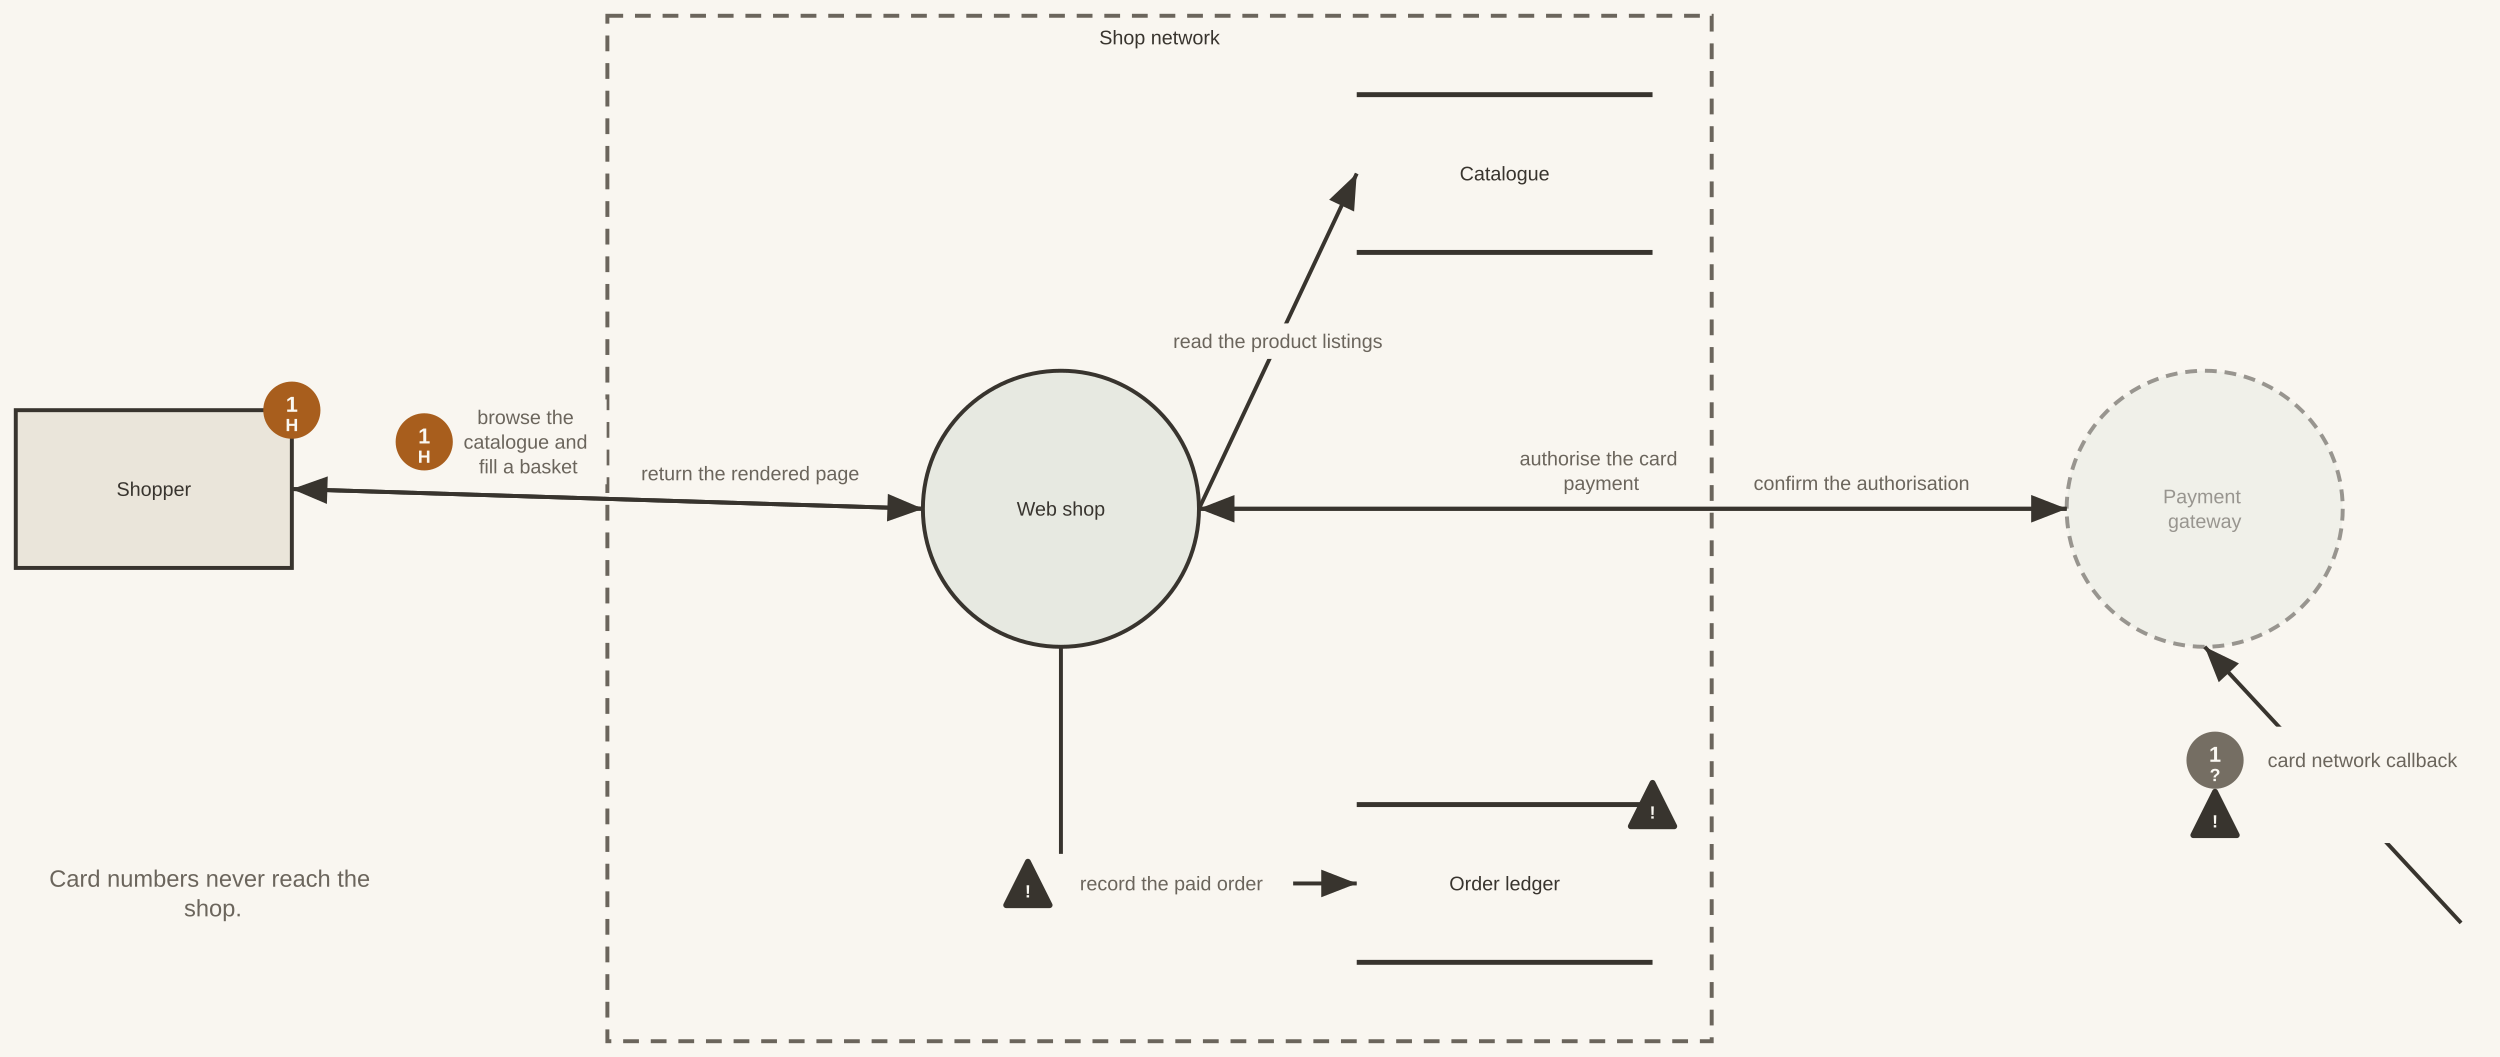
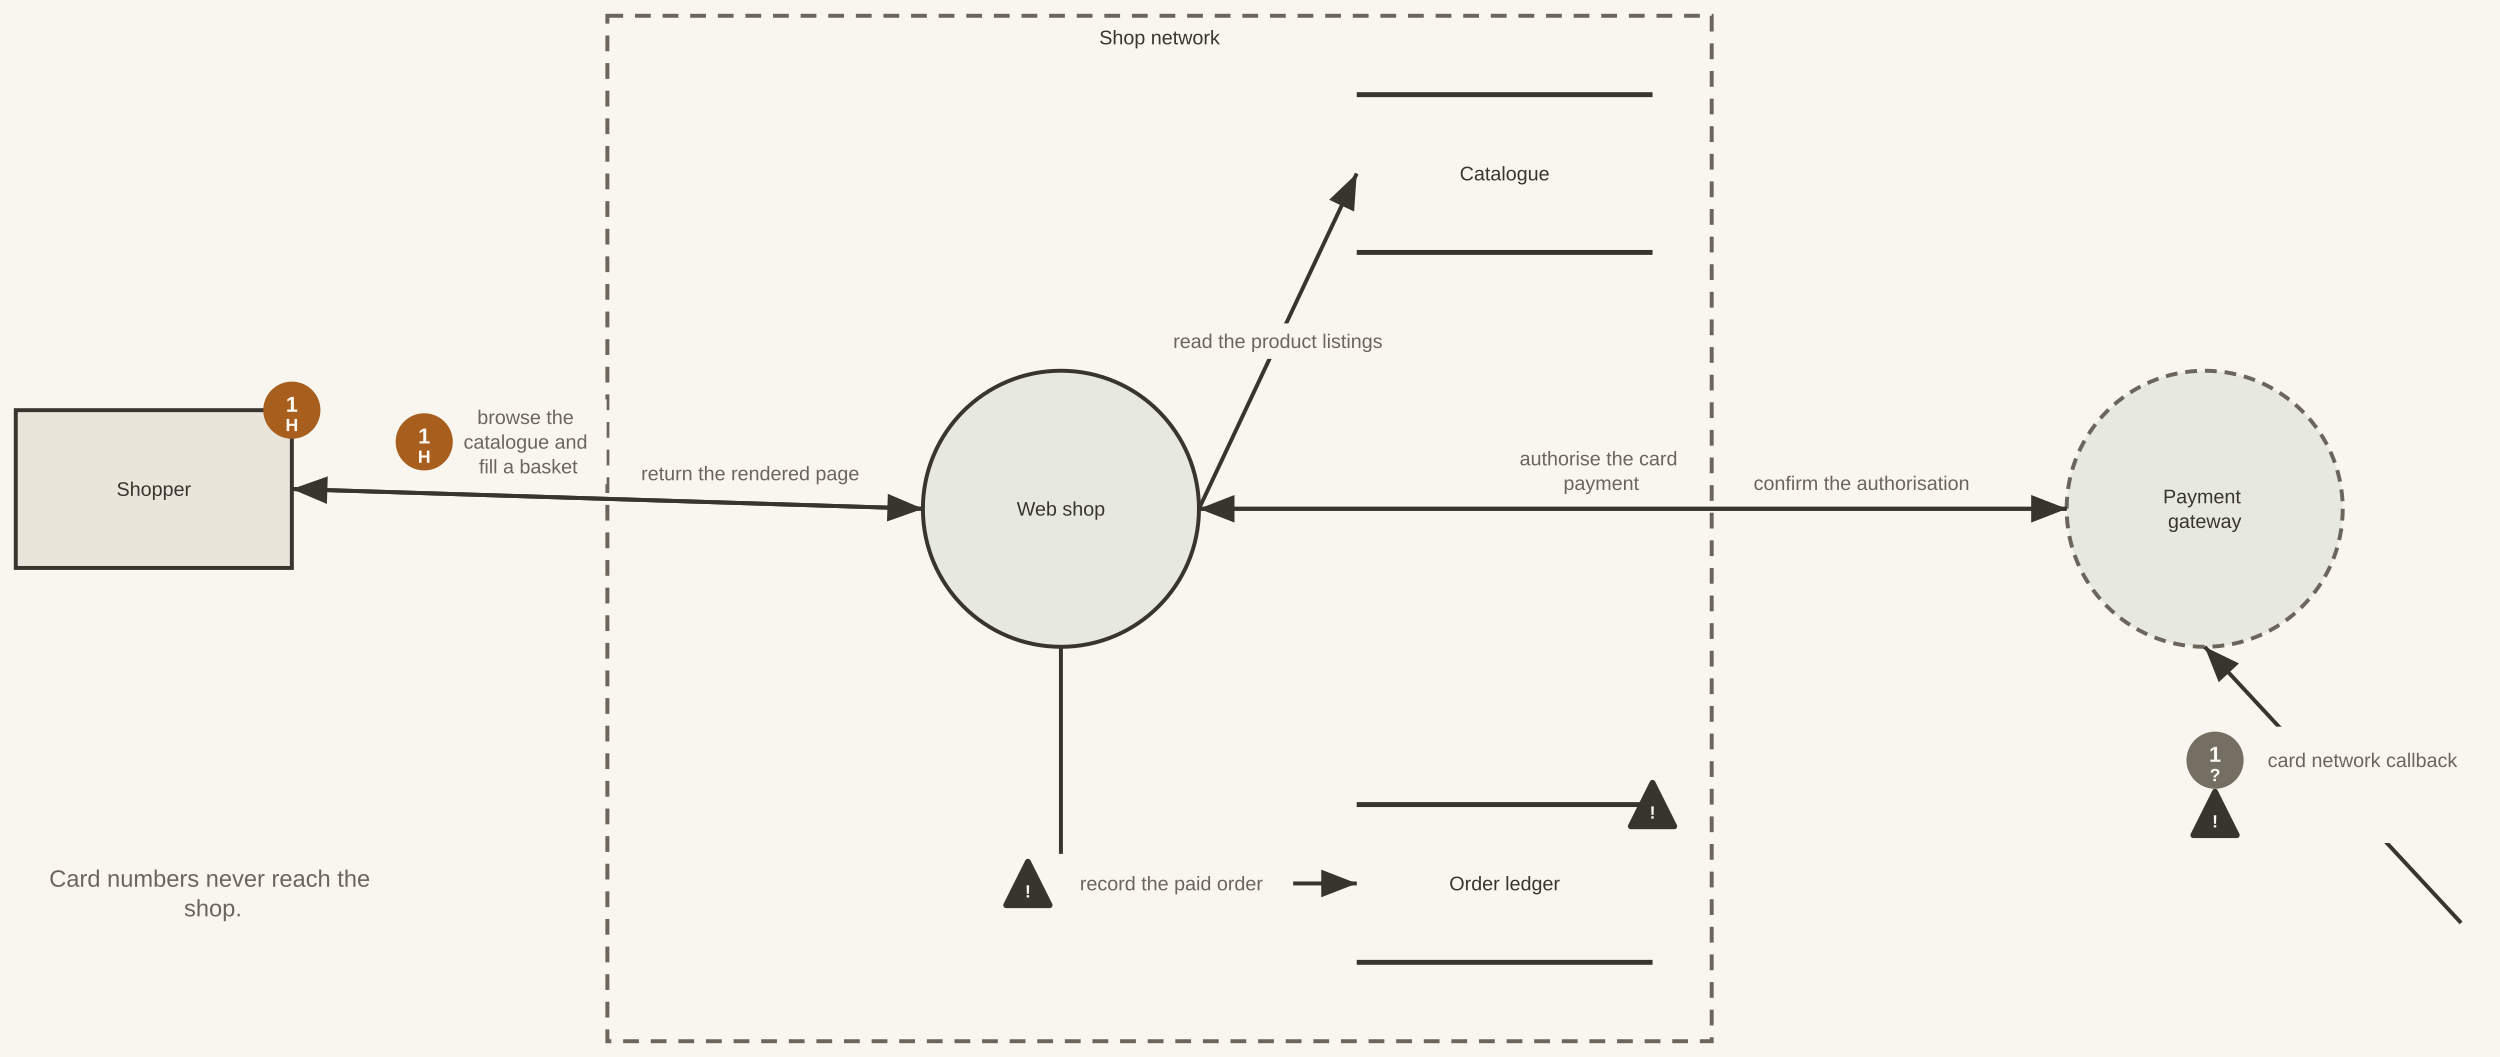
<svg xmlns="http://www.w3.org/2000/svg" viewBox="-8 12 1267.75 536" width="1267.75" height="536">
  <rect x="-8" y="12" width="1267.75" height="536" fill="#F9F6F0" />
  <style>.saer-diagram-element {
  font-family: "Liberation Sans";
}
.saer-diagram-shape {
  fill: #FAF8F2;
  stroke: #38342E;
  stroke-width: 2;
}
.saer-diagram-actor {
  fill: #EAE5DA;
}
.saer-diagram-process {
  fill: #E7E9E1;
}
.saer-diagram-store {
  fill: none;
  stroke-width: 2.5;
}
.saer-diagram-boundary-box,
.saer-diagram-boundary-curve {
  fill: none;
  stroke: #6B655C;
  stroke-width: 2;
  stroke-dasharray: 8 6;
}
- .saer-diagram-out-of-scope {
-   opacity: 0.5;
- }
- .saer-diagram-out-of-scope .saer-diagram-shape {
-   stroke-dasharray: 6 4;
- }
.saer-diagram-label {
  fill: #38342E;
  font-size: 10px;
  font-weight: 500;
  text-anchor: middle;
  dominant-baseline: central;
}
.saer-diagram-note {
  fill: #6B655C;
  font-size: 12px;
  text-anchor: middle;
  dominant-baseline: central;
}
.saer-diagram-flow {
  fill: none;
}
.saer-diagram-flow-arrow {
  fill: #38342E;
  stroke: none;
}
.saer-diagram-flow-label {
  fill: #6B655C;
  font-size: 10px;
  text-anchor: middle;
  dominant-baseline: central;
}
.saer-diagram-flow-backing {
  fill: #F9F6F0;
  stroke: none;
+ }
+ .saer-diagram-out-of-scope .saer-diagram-shape {
+   stroke: #6B655C;
+   stroke-dasharray: 6 4;
+ }
+ .saer-diagram-out-of-scope .saer-diagram-flow-arrow {
+   fill: #6B655C;
+ }
+ .saer-diagram-out-of-scope .saer-diagram-label {
+   fill: #38342E;
}
.saer-diagram-badge {
  stroke: #FAF8F2;
  stroke-width: 3;
}
.saer-diagram-badge-count {
  fill: #FAF8F2;
  stroke: none;
  font-weight: 600;
  text-anchor: middle;
  dominant-baseline: central;
}
.saer-diagram-badge-primary .saer-diagram-badge-count {
  font-size: 11px;
}
.saer-diagram-badge-secondary .saer-diagram-badge-count {
  font-size: 9px;
}
.saer-diagram-badge-mark {
  fill: #FAF8F2;
  stroke: none;
  font-size: 9px;
  font-weight: 700;
  text-anchor: middle;
  dominant-baseline: central;
}
.saer-diagram-badge-flag {
  stroke-linejoin: round;
}
.saer-diagram-tone-critical {
  fill: #C14339;
}
.saer-diagram-tone-high {
  fill: #A85E1D;
}
.saer-diagram-tone-medium {
  fill: #46788A;
}
.saer-diagram-tone-low {
  fill: #4B6B50;
}
.saer-diagram-tone-neutral {
  fill: #756E63;
}
.saer-diagram-tone-flag {
  fill: #38342E;
}

.saer-diagram-tone-low { fill: #4B6B50; stroke: #4B6B50; stroke-width: 3; }
.saer-diagram-tone-low ~ .saer-diagram-badge-count, .saer-diagram-tone-low ~ .saer-diagram-badge-mark { fill: #FAF8F2; }
.saer-diagram-tone-medium { fill: #46788A; stroke: #46788A; stroke-width: 3; }
.saer-diagram-tone-medium ~ .saer-diagram-badge-count, .saer-diagram-tone-medium ~ .saer-diagram-badge-mark { fill: #FAF8F2; }
.saer-diagram-tone-high { fill: #A85E1D; stroke: #A85E1D; stroke-width: 3; }
.saer-diagram-tone-high ~ .saer-diagram-badge-count, .saer-diagram-tone-high ~ .saer-diagram-badge-mark { fill: #FAF8F2; }
.saer-diagram-tone-critical { fill: #C14339; stroke: #C14339; stroke-width: 3; }
.saer-diagram-tone-critical ~ .saer-diagram-badge-count, .saer-diagram-tone-critical ~ .saer-diagram-badge-mark { fill: #FAF8F2; }
.saer-diagram-tone-neutral { fill: #756E63; stroke: #756E63; stroke-width: 3; }
.saer-diagram-tone-neutral ~ .saer-diagram-badge-count, .saer-diagram-tone-neutral ~ .saer-diagram-badge-mark { fill: #FAF8F2; }
.saer-diagram-tone-flag { fill: #38342E; stroke: #38342E; stroke-width: 3; }
.saer-diagram-tone-flag ~ .saer-diagram-badge-count, .saer-diagram-tone-flag ~ .saer-diagram-badge-mark { fill: #FAF8F2; }</style>
  <g transform="translate(300, 20)">
    <g class="saer-diagram-element">
      <rect class="saer-diagram-shape saer-diagram-boundary-box" width="560" height="520" />
      <text class="saer-diagram-label" x="280" y="11">
        <tspan x="280" dy="0">Shop network</tspan>
      </text>
    </g>
  </g>
  <g transform="translate(0, 220)">
    <g class="saer-diagram-element">
      <rect class="saer-diagram-shape saer-diagram-actor" width="140" height="80" />
      <text class="saer-diagram-label" x="70" y="40">
        <tspan x="70" dy="0">Shopper</tspan>
      </text>
      <g class="saer-diagram-badge" transform="translate(140, 0)">
        <g class="saer-diagram-badge-primary">
          <circle class="saer-diagram-tone-high" r="13" />
          <text class="saer-diagram-badge-count" y="-3">1</text>
          <text class="saer-diagram-badge-mark" y="7.5">H</text>
        </g>
      </g>
    </g>
  </g>
  <g transform="translate(460, 200)">
    <g class="saer-diagram-element">
      <ellipse class="saer-diagram-shape saer-diagram-process" cx="70" cy="70" rx="70" ry="70" />
      <text class="saer-diagram-label" x="70" y="70">
        <tspan x="70" dy="0">Web shop</tspan>
      </text>
    </g>
  </g>
  <g transform="translate(680, 60)">
    <g class="saer-diagram-element">
      <line class="saer-diagram-shape saer-diagram-store" x1="0" y1="0" x2="150" y2="0" />
      <line class="saer-diagram-shape saer-diagram-store" x1="0" y1="80" x2="150" y2="80" />
      <text class="saer-diagram-label" x="75" y="40">
        <tspan x="75" dy="0">Catalogue</tspan>
      </text>
    </g>
  </g>
  <g transform="translate(680, 420)">
    <g class="saer-diagram-element">
      <line class="saer-diagram-shape saer-diagram-store" x1="0" y1="0" x2="150" y2="0" />
      <line class="saer-diagram-shape saer-diagram-store" x1="0" y1="80" x2="150" y2="80" />
      <text class="saer-diagram-label" x="75" y="40">
        <tspan x="75" dy="0">Order ledger</tspan>
      </text>
      <g class="saer-diagram-badge" transform="translate(150, 0)">
        <g class="saer-diagram-badge-flag" transform="translate(0, 0)">
          <path class="saer-diagram-tone-flag" d="M 0 -11 L 11 11 L -11 11 Z" />
          <text class="saer-diagram-badge-mark" y="4">!</text>
        </g>
      </g>
    </g>
  </g>
  <g transform="translate(1040, 200)">
    <g class="saer-diagram-element saer-diagram-out-of-scope">
      <ellipse class="saer-diagram-shape saer-diagram-process" cx="70" cy="70" rx="70" ry="70" />
      <text class="saer-diagram-label" x="70" y="63.75">
        <tspan x="70" dy="0">Payment</tspan>
        <tspan x="70" dy="12.5">gateway</tspan>
      </text>
    </g>
  </g>
  <g transform="translate(0, 420)">
    <g class="saer-diagram-element">
      <text class="saer-diagram-note" x="100" y="37.5">
        <tspan x="100" dy="0">Card numbers never reach the</tspan>
        <tspan x="100" dy="15">shop.</tspan>
      </text>
    </g>
  </g>
  <g class="saer-diagram-element">
    <path class="saer-diagram-shape saer-diagram-flow" d="M 140 260 L 460 270" />
    <path class="saer-diagram-flow-arrow" d="M 460 270 L 441.79 276.434 L 442.227 262.441 Z" />
    <rect class="saer-diagram-flow-backing" x="190.127" y="214.565" width="109.5" height="43" />
    <g class="saer-diagram-badge" transform="translate(207.127, 236.065)">
      <g class="saer-diagram-badge-primary">
        <circle class="saer-diagram-tone-high" r="13" />
        <text class="saer-diagram-badge-count" y="-3">1</text>
        <text class="saer-diagram-badge-mark" y="7.5">H</text>
      </g>
    </g>
    <text class="saer-diagram-flow-label" x="259.877" y="223.565">
      <tspan x="259.877" dy="0">browse the</tspan>
      <tspan x="259.877" dy="12.5">catalogue and</tspan>
      <tspan x="259.877" dy="12.5">fill a basket</tspan>
    </text>
  </g>
  <g class="saer-diagram-element">
    <path class="saer-diagram-shape saer-diagram-flow" d="M 460 270 L 140 260" />
    <path class="saer-diagram-flow-arrow" d="M 140 260 L 158.21 253.566 L 157.773 267.559 Z" />
    <rect class="saer-diagram-flow-backing" x="302.439" y="243.074" width="140" height="18" />
    <text class="saer-diagram-flow-label" x="372.439" y="252.074">
      <tspan x="372.439" dy="0">return the rendered page</tspan>
    </text>
  </g>
  <g class="saer-diagram-element">
    <path class="saer-diagram-shape saer-diagram-flow" d="M 600 270 L 680 100" />
    <path class="saer-diagram-flow-arrow" d="M 680 100 L 678.669 119.267 L 666.002 113.306 Z" />
    <rect class="saer-diagram-flow-backing" x="567.25" y="176" width="145.5" height="18" />
    <text class="saer-diagram-flow-label" x="640" y="185">
      <tspan x="640" dy="0">read the product listings</tspan>
    </text>
  </g>
  <g class="saer-diagram-element">
    <path class="saer-diagram-shape saer-diagram-flow" d="M 600 270 L 1040 270" />
    <path class="saer-diagram-flow-arrow" d="M 1040 270 L 1022 277 L 1022 263 Z" />
    <rect class="saer-diagram-flow-backing" x="750.5" y="235.5" width="107" height="30.5" />
    <text class="saer-diagram-flow-label" x="804" y="244.5">
      <tspan x="804" dy="0">authorise the card</tspan>
      <tspan x="804" dy="12.5">payment</tspan>
    </text>
  </g>
  <g class="saer-diagram-element">
    <path class="saer-diagram-shape saer-diagram-flow" d="M 1040 270 L 600 270" />
    <path class="saer-diagram-flow-arrow" d="M 600 270 L 618 263 L 618 277 Z" />
    <rect class="saer-diagram-flow-backing" x="863.25" y="248" width="145.5" height="18" />
    <text class="saer-diagram-flow-label" x="936" y="257">
      <tspan x="936" dy="0">confirm the authorisation</tspan>
    </text>
  </g>
  <g class="saer-diagram-element">
    <path class="saer-diagram-shape saer-diagram-flow" d="M 530 340 L 530 460 L 680 460" />
    <path class="saer-diagram-flow-arrow" d="M 680 460 L 662 467 L 662 453 Z" />
    <rect class="saer-diagram-flow-backing" x="498.25" y="445" width="149.5" height="30" />
    <g class="saer-diagram-badge" transform="translate(513.25, 460)">
      <g class="saer-diagram-badge-flag" transform="translate(0, 0)">
        <path class="saer-diagram-tone-flag" d="M 0 -11 L 11 11 L -11 11 Z" />
        <text class="saer-diagram-badge-mark" y="4">!</text>
      </g>
    </g>
    <text class="saer-diagram-flow-label" x="586" y="460">
      <tspan x="586" dy="0">record the paid order</tspan>
    </text>
  </g>
  <g class="saer-diagram-element">
    <path class="saer-diagram-shape saer-diagram-flow" d="M 1240 480 L 1110 340" />
    <path class="saer-diagram-flow-arrow" d="M 1110 340 L 1127.378 348.427 L 1117.119 357.953 Z" />
    <rect class="saer-diagram-flow-backing" x="1098.25" y="380.5" width="153.5" height="59" />
    <g class="saer-diagram-badge" transform="translate(1115.25, 397.5)">
      <g class="saer-diagram-badge-primary">
        <circle class="saer-diagram-tone-neutral" r="13" />
        <text class="saer-diagram-badge-count" y="-3">1</text>
        <text class="saer-diagram-badge-mark" y="7.5">?</text>
      </g>
      <g class="saer-diagram-badge-flag" transform="translate(0, 27)">
        <path class="saer-diagram-tone-flag" d="M 0 -11 L 11 11 L -11 11 Z" />
        <text class="saer-diagram-badge-mark" y="4">!</text>
      </g>
    </g>
    <text class="saer-diagram-flow-label" x="1190" y="397.5">
      <tspan x="1190" dy="0">card network callback</tspan>
    </text>
  </g>
</svg>
